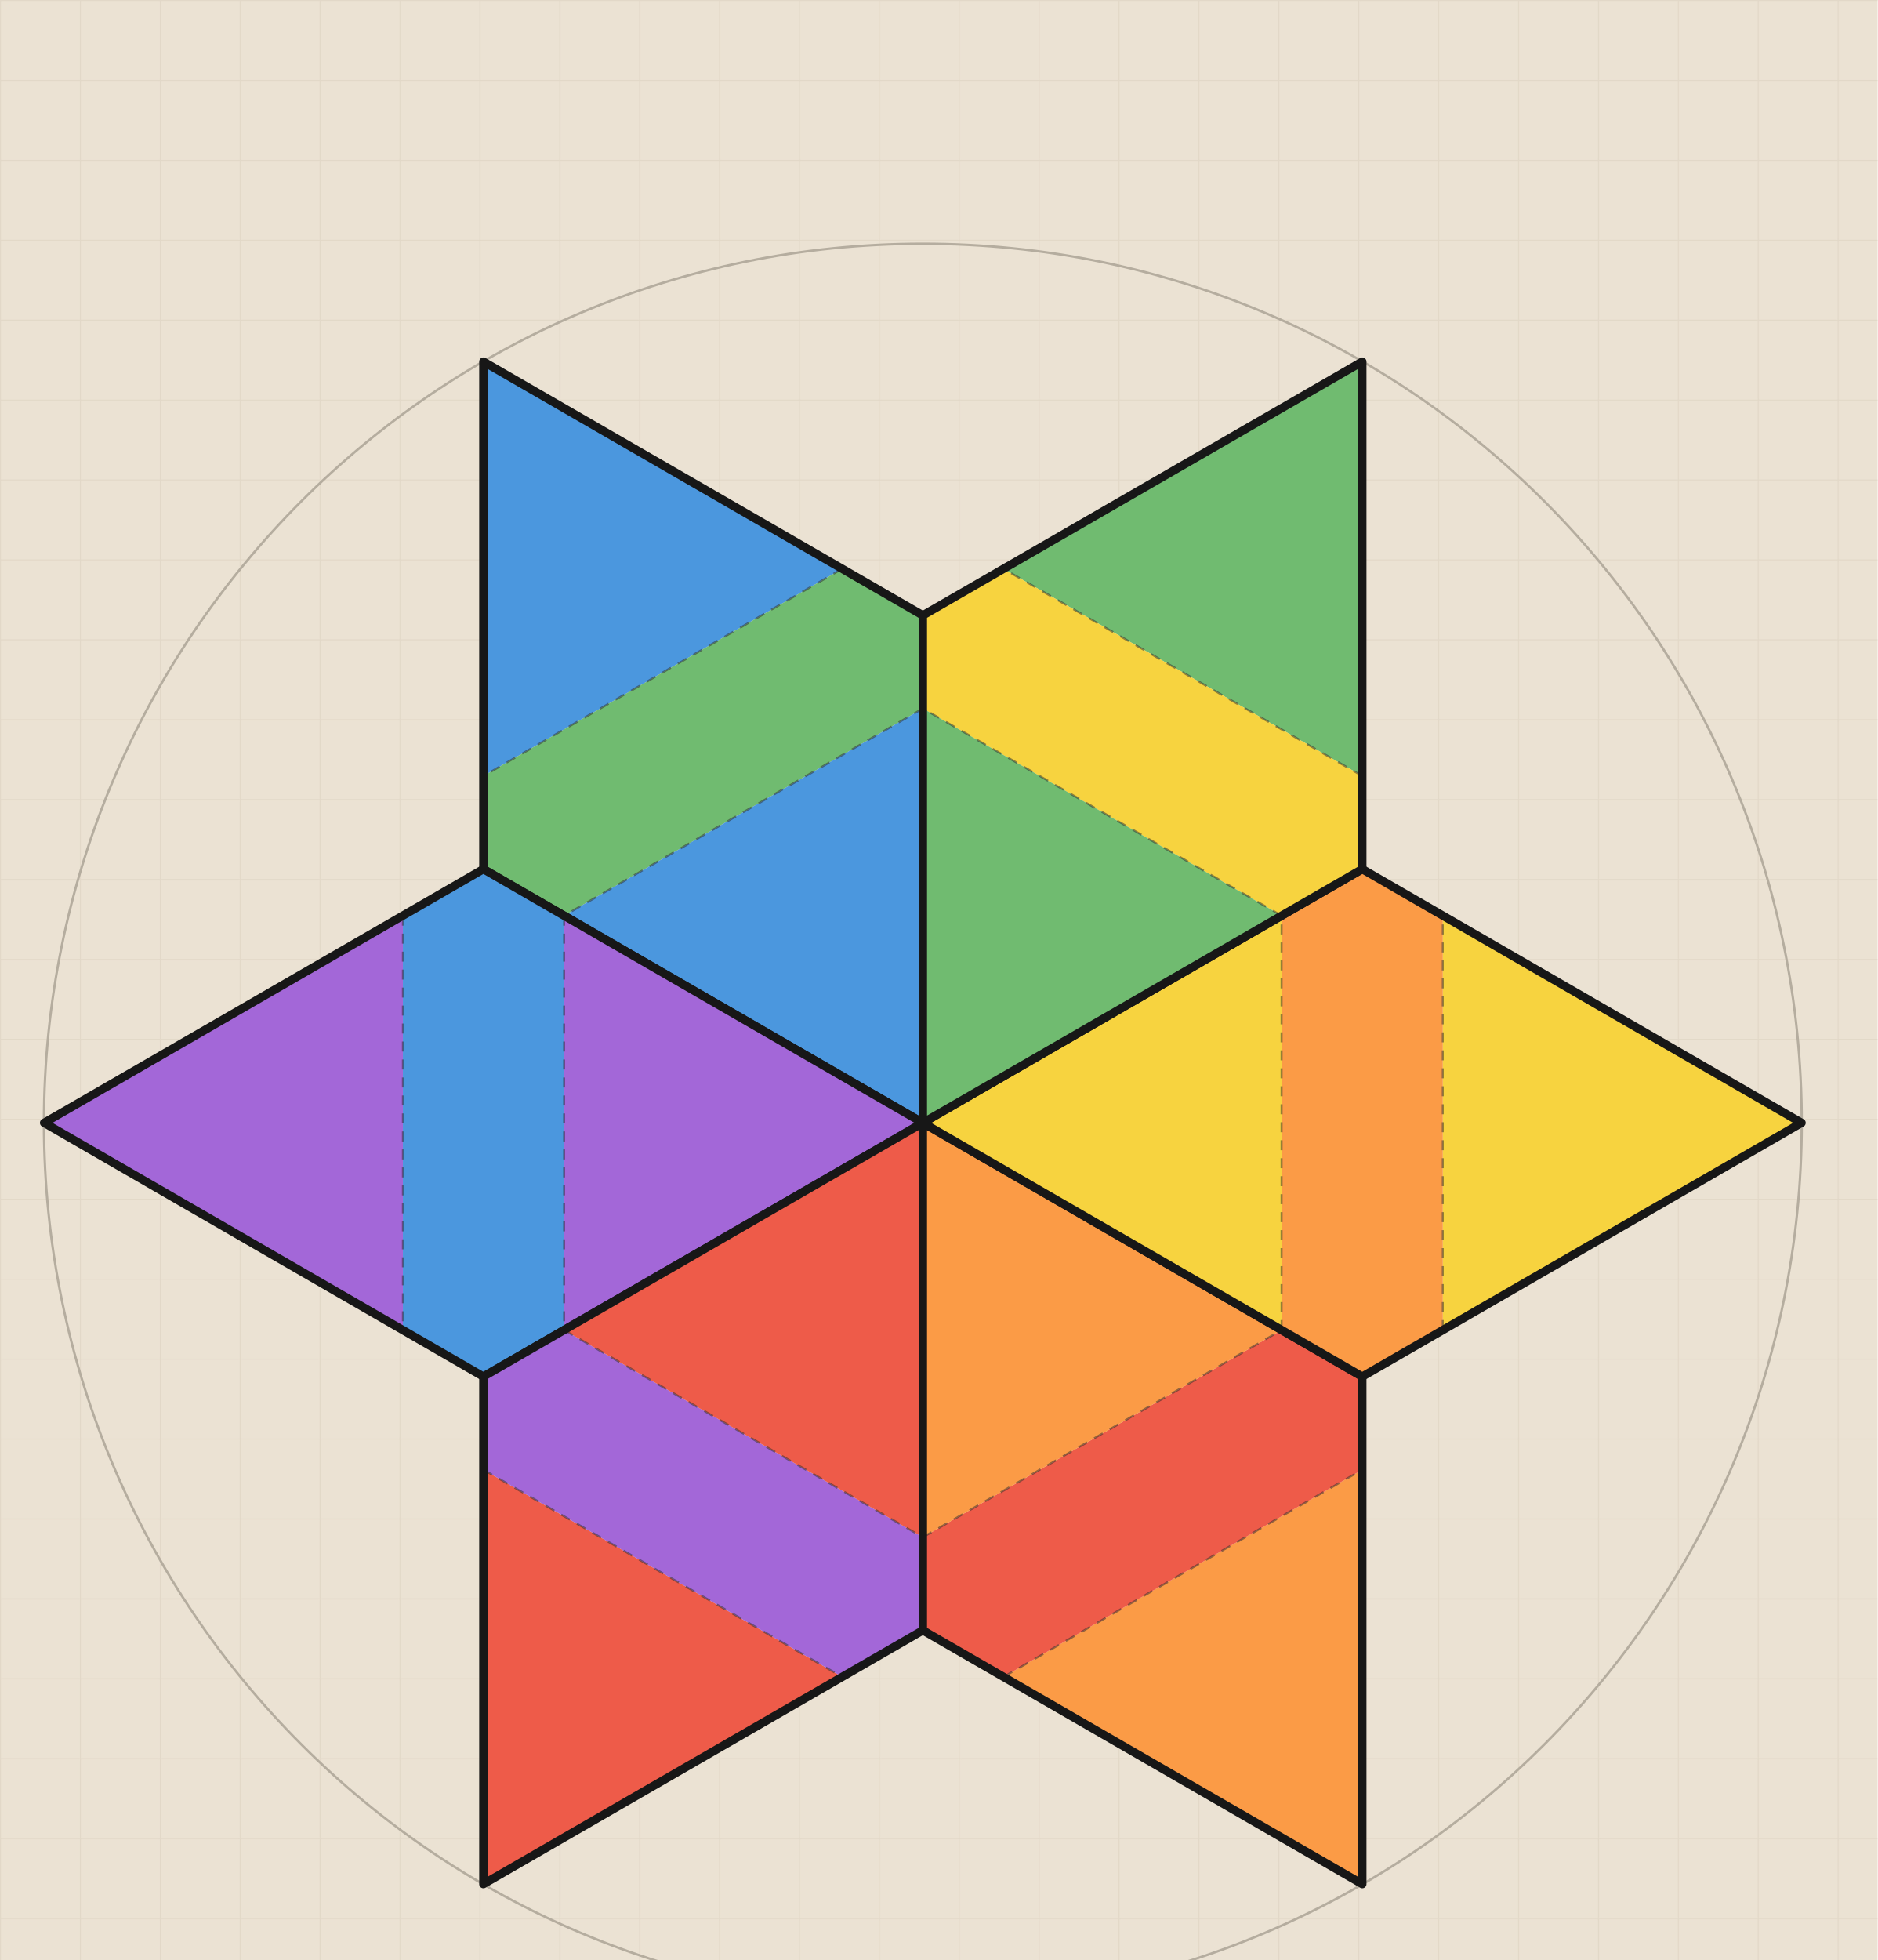
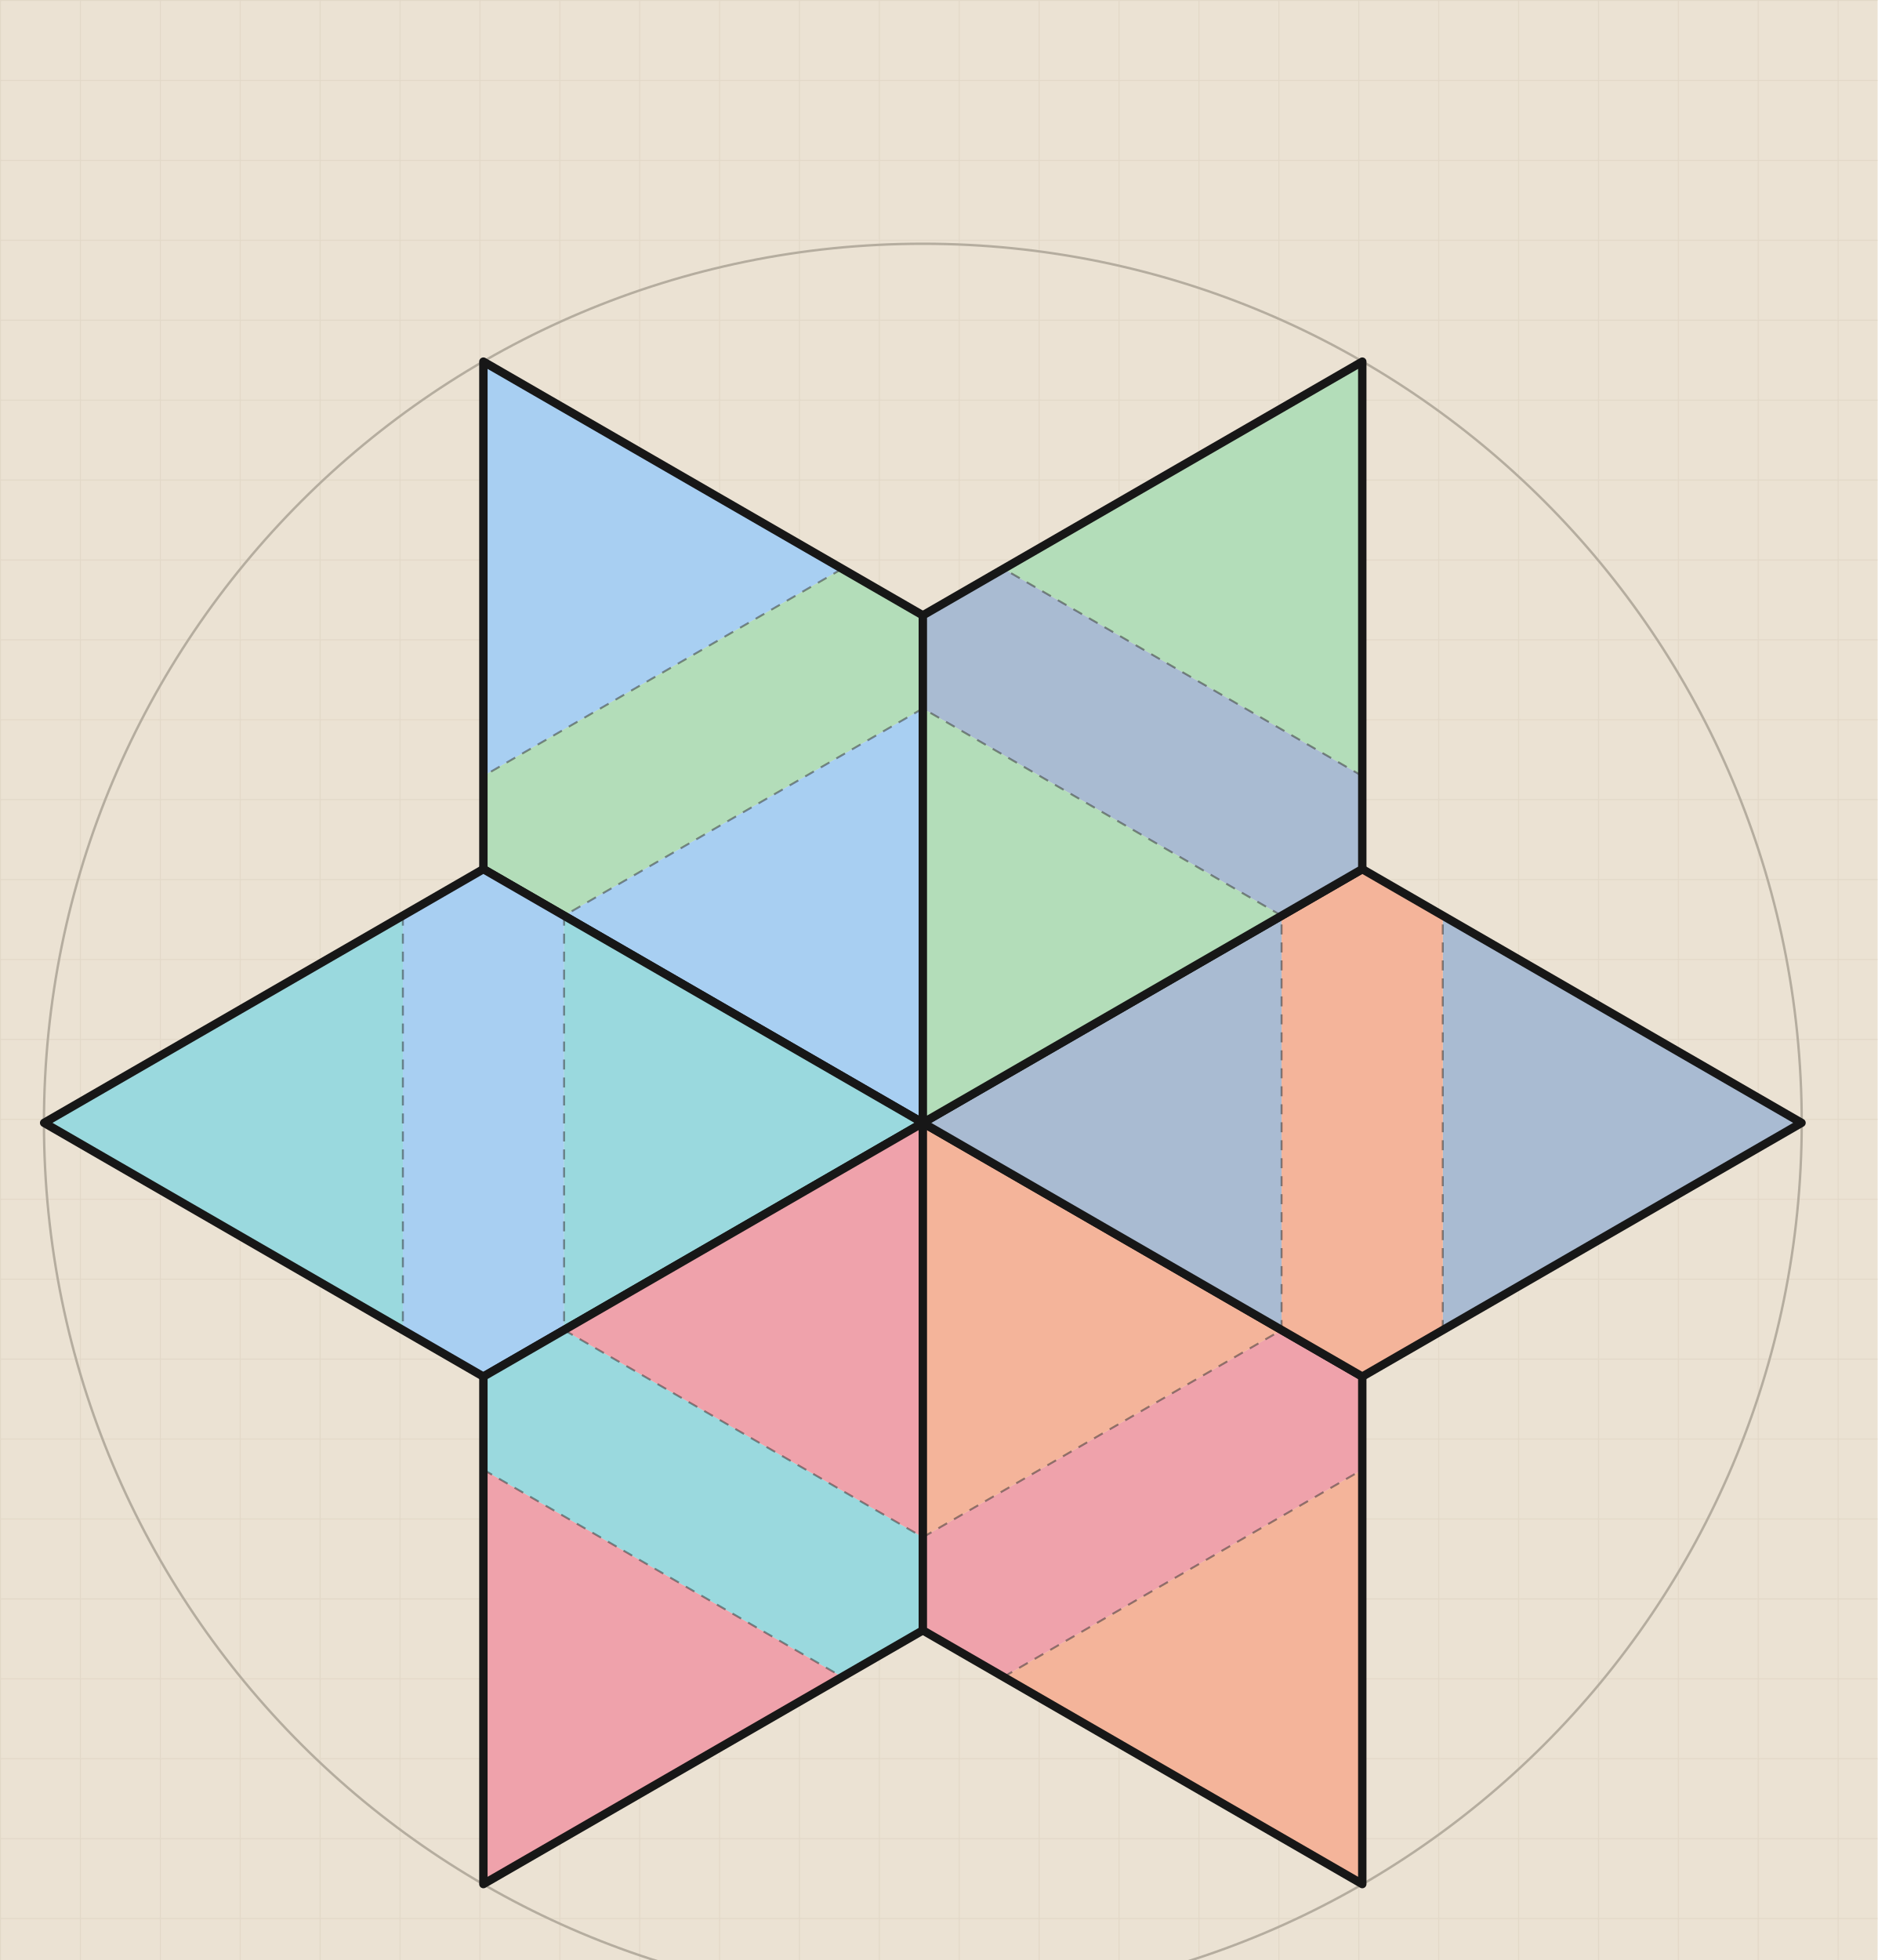
<svg xmlns="http://www.w3.org/2000/svg" viewBox="0 0 940 981" width="940" height="981" role="img" aria-labelledby="title desc">
  <defs>
    <pattern id="g" width="40" height="40" patternUnits="userSpaceOnUse">
      <path d="M40 0H0V40" fill="none" stroke="#d8cdbb" stroke-width="1" opacity=".45" />
    </pattern>
  </defs>
  <rect width="940" height="981" fill="#ebe2d3" />
  <rect width="940" height="981" fill="url(#g)" />
  <circle cx="462" cy="562" r="440" fill="none" stroke="#b5ad9f" stroke-width="1.2" />
  <g id="losange-bleu" data-surface="bleu" tabindex="0" role="button" aria-label="Sélectionner le losange bleu">
-     <polygon points="242.0,181.0 421.6,284.7 242.0,388.4" fill="#4b97de" />
-     <polygon points="421.6,284.7 462.0,308.0 462.0,354.6 282.4,458.3 242.0,435.0 242.0,388.4" fill="#70bb70" />
-     <polygon points="462.0,354.6 462.0,562.0 282.4,458.3" fill="#4b97de" />
+     <polygon points="242.0,181.0 421.6,284.7 242.0,388.4" fill="#A8CFF2" />
+     <polygon points="421.6,284.7 462.0,308.0 462.0,354.6 282.4,458.3 242.0,435.0 242.0,388.4" fill="#B3DDB9" />
+     <polygon points="462.0,354.6 462.0,562.0 282.4,458.3" fill="#A8CFF2" />
    <line x1="421.6" y1="284.7" x2="242.0" y2="388.4" class="seam" />
    <line x1="462.0" y1="354.6" x2="282.4" y2="458.3" class="seam" />
    <polygon points="462.0,562.0 462.0,308.0 242.0,181.0 242.0,435.0" class="outline" />
  </g>
  <g id="losange-violet" data-surface="violet" tabindex="0" role="button" aria-label="Sélectionner le losange violet">
-     <polygon points="22.1,562.0 201.7,458.3 201.7,665.7" fill="#a367d8" />
-     <polygon points="201.7,458.3 242.0,435.0 282.4,458.3 282.4,665.7 242.0,689.0 201.7,665.7" fill="#4b97de" />
-     <polygon points="282.4,458.3 462.0,562.0 282.4,665.7" fill="#a367d8" />
+     <polygon points="22.1,562.0 201.7,458.3 201.7,665.7" fill="#9AD9DE" />
+     <polygon points="201.7,458.3 242.0,435.0 282.4,458.3 282.4,665.7 242.0,689.0 201.7,665.7" fill="#A8CFF2" />
+     <polygon points="282.4,458.3 462.0,562.0 282.4,665.7" fill="#9AD9DE" />
    <line x1="201.7" y1="458.3" x2="201.7" y2="665.7" class="seam" />
    <line x1="282.4" y1="458.3" x2="282.4" y2="665.7" class="seam" />
    <polygon points="462.0,562.0 242.0,435.0 22.1,562.0 242.0,689.0" class="outline" />
  </g>
  <g id="losange-rouge" data-surface="rouge" tabindex="0" role="button" aria-label="Sélectionner le losange rouge">
-     <polygon points="242.0,943.0 242.0,735.6 421.6,839.3" fill="#ee5b49" />
-     <polygon points="242.0,735.6 242.0,689.0 282.4,665.7 462.0,769.4 462.0,816.0 421.6,839.3" fill="#a367d8" />
-     <polygon points="282.4,665.7 462.0,562.0 462.0,769.4" fill="#ee5b49" />
+     <polygon points="242.0,943.0 242.0,735.6 421.6,839.3" fill="#EFA2AB" />
+     <polygon points="242.0,735.6 242.0,689.0 282.4,665.7 462.0,769.4 462.0,816.0 421.6,839.3" fill="#9AD9DE" />
+     <polygon points="282.4,665.7 462.0,562.0 462.0,769.4" fill="#EFA2AB" />
    <line x1="242.0" y1="735.6" x2="421.6" y2="839.3" class="seam" />
    <line x1="282.4" y1="665.7" x2="462.0" y2="769.4" class="seam" />
    <polygon points="462.0,562.0 242.0,689.0 242.0,943.0 462.0,816.0" class="outline" />
  </g>
  <g id="losange-orange" data-surface="orange" tabindex="0" role="button" aria-label="Sélectionner le losange orange">
-     <polygon points="682.0,943.0 502.4,839.3 682.0,735.6" fill="#fb9b46" />
-     <polygon points="502.4,839.3 462.0,816.0 462.0,769.4 641.6,665.7 682.0,689.0 682.0,735.6" fill="#ee5b49" />
-     <polygon points="462.0,769.4 462.0,562.0 641.6,665.7" fill="#fb9b46" />
+     <polygon points="682.0,943.0 502.4,839.3 682.0,735.6" fill="#F4B49A" />
+     <polygon points="502.4,839.3 462.0,816.0 462.0,769.4 641.6,665.7 682.0,689.0 682.0,735.6" fill="#EFA2AB" />
+     <polygon points="462.0,769.4 462.0,562.0 641.6,665.7" fill="#F4B49A" />
    <line x1="502.4" y1="839.3" x2="682.0" y2="735.6" class="seam" />
    <line x1="462.0" y1="769.4" x2="641.6" y2="665.7" class="seam" />
    <polygon points="462.0,562.0 462.0,816.0 682.0,943.0 682.0,689.0" class="outline" />
  </g>
  <g id="losange-jaune" data-surface="jaune" tabindex="0" role="button" aria-label="Sélectionner le losange jaune">
-     <polygon points="901.9,562.0 722.3,665.7 722.3,458.3" fill="#f7d33f" />
-     <polygon points="722.3,665.7 682.0,689.0 641.6,665.7 641.6,458.3 682.0,435.0 722.3,458.3" fill="#fb9b46" />
-     <polygon points="641.6,665.7 462.0,562.0 641.6,458.3" fill="#f7d33f" />
+     <polygon points="901.9,562.0 722.3,665.7 722.3,458.3" fill="#A9BBD2" />
+     <polygon points="722.3,665.7 682.0,689.0 641.6,665.7 641.6,458.3 682.0,435.0 722.3,458.3" fill="#F4B49A" />
+     <polygon points="641.6,665.7 462.0,562.0 641.6,458.3" fill="#A9BBD2" />
    <line x1="722.3" y1="665.7" x2="722.3" y2="458.3" class="seam" />
    <line x1="641.6" y1="665.7" x2="641.6" y2="458.3" class="seam" />
    <polygon points="462.0,562.0 682.0,689.0 901.9,562.0 682.0,435.0" class="outline" />
  </g>
  <g id="losange-vert" data-surface="vert" tabindex="0" role="button" aria-label="Sélectionner le losange vert">
-     <polygon points="682.0,181.0 682.0,388.4 502.4,284.7" fill="#70bb70" />
-     <polygon points="682.0,388.4 682.0,435.0 641.6,458.3 462.0,354.6 462.0,308.0 502.4,284.7" fill="#f7d33f" />
-     <polygon points="641.6,458.3 462.0,562.0 462.0,354.6" fill="#70bb70" />
+     <polygon points="682.0,181.0 682.0,388.4 502.4,284.7" fill="#B3DDB9" />
+     <polygon points="682.0,388.4 682.0,435.0 641.6,458.3 462.0,354.6 462.0,308.0 502.4,284.7" fill="#A9BBD2" />
+     <polygon points="641.6,458.3 462.0,562.0 462.0,354.6" fill="#B3DDB9" />
    <line x1="682.0" y1="388.4" x2="502.4" y2="284.7" class="seam" />
    <line x1="641.6" y1="458.3" x2="462.0" y2="354.6" class="seam" />
    <polygon points="462.0,562.0 462.0,308.0 682.0,181.0 682.0,435.0" class="outline" />
  </g>
  <style>
.outline{fill:none;stroke:#171717;stroke-width:4.2;stroke-linejoin:round;stroke-linecap:round}
.seam{fill:none;stroke:#252525;stroke-width:1;stroke-dasharray:5 4;opacity:.48}
g[data-surface]{cursor:pointer;transition:filter .15s ease}
g[data-surface]:hover,g[data-surface]:focus,g[data-surface].selected{filter:brightness(1.04)}
g[data-surface]:focus{outline:none}
g[data-surface]:focus .outline,g[data-surface].selected .outline{stroke-width:6}
</style>
</svg>
